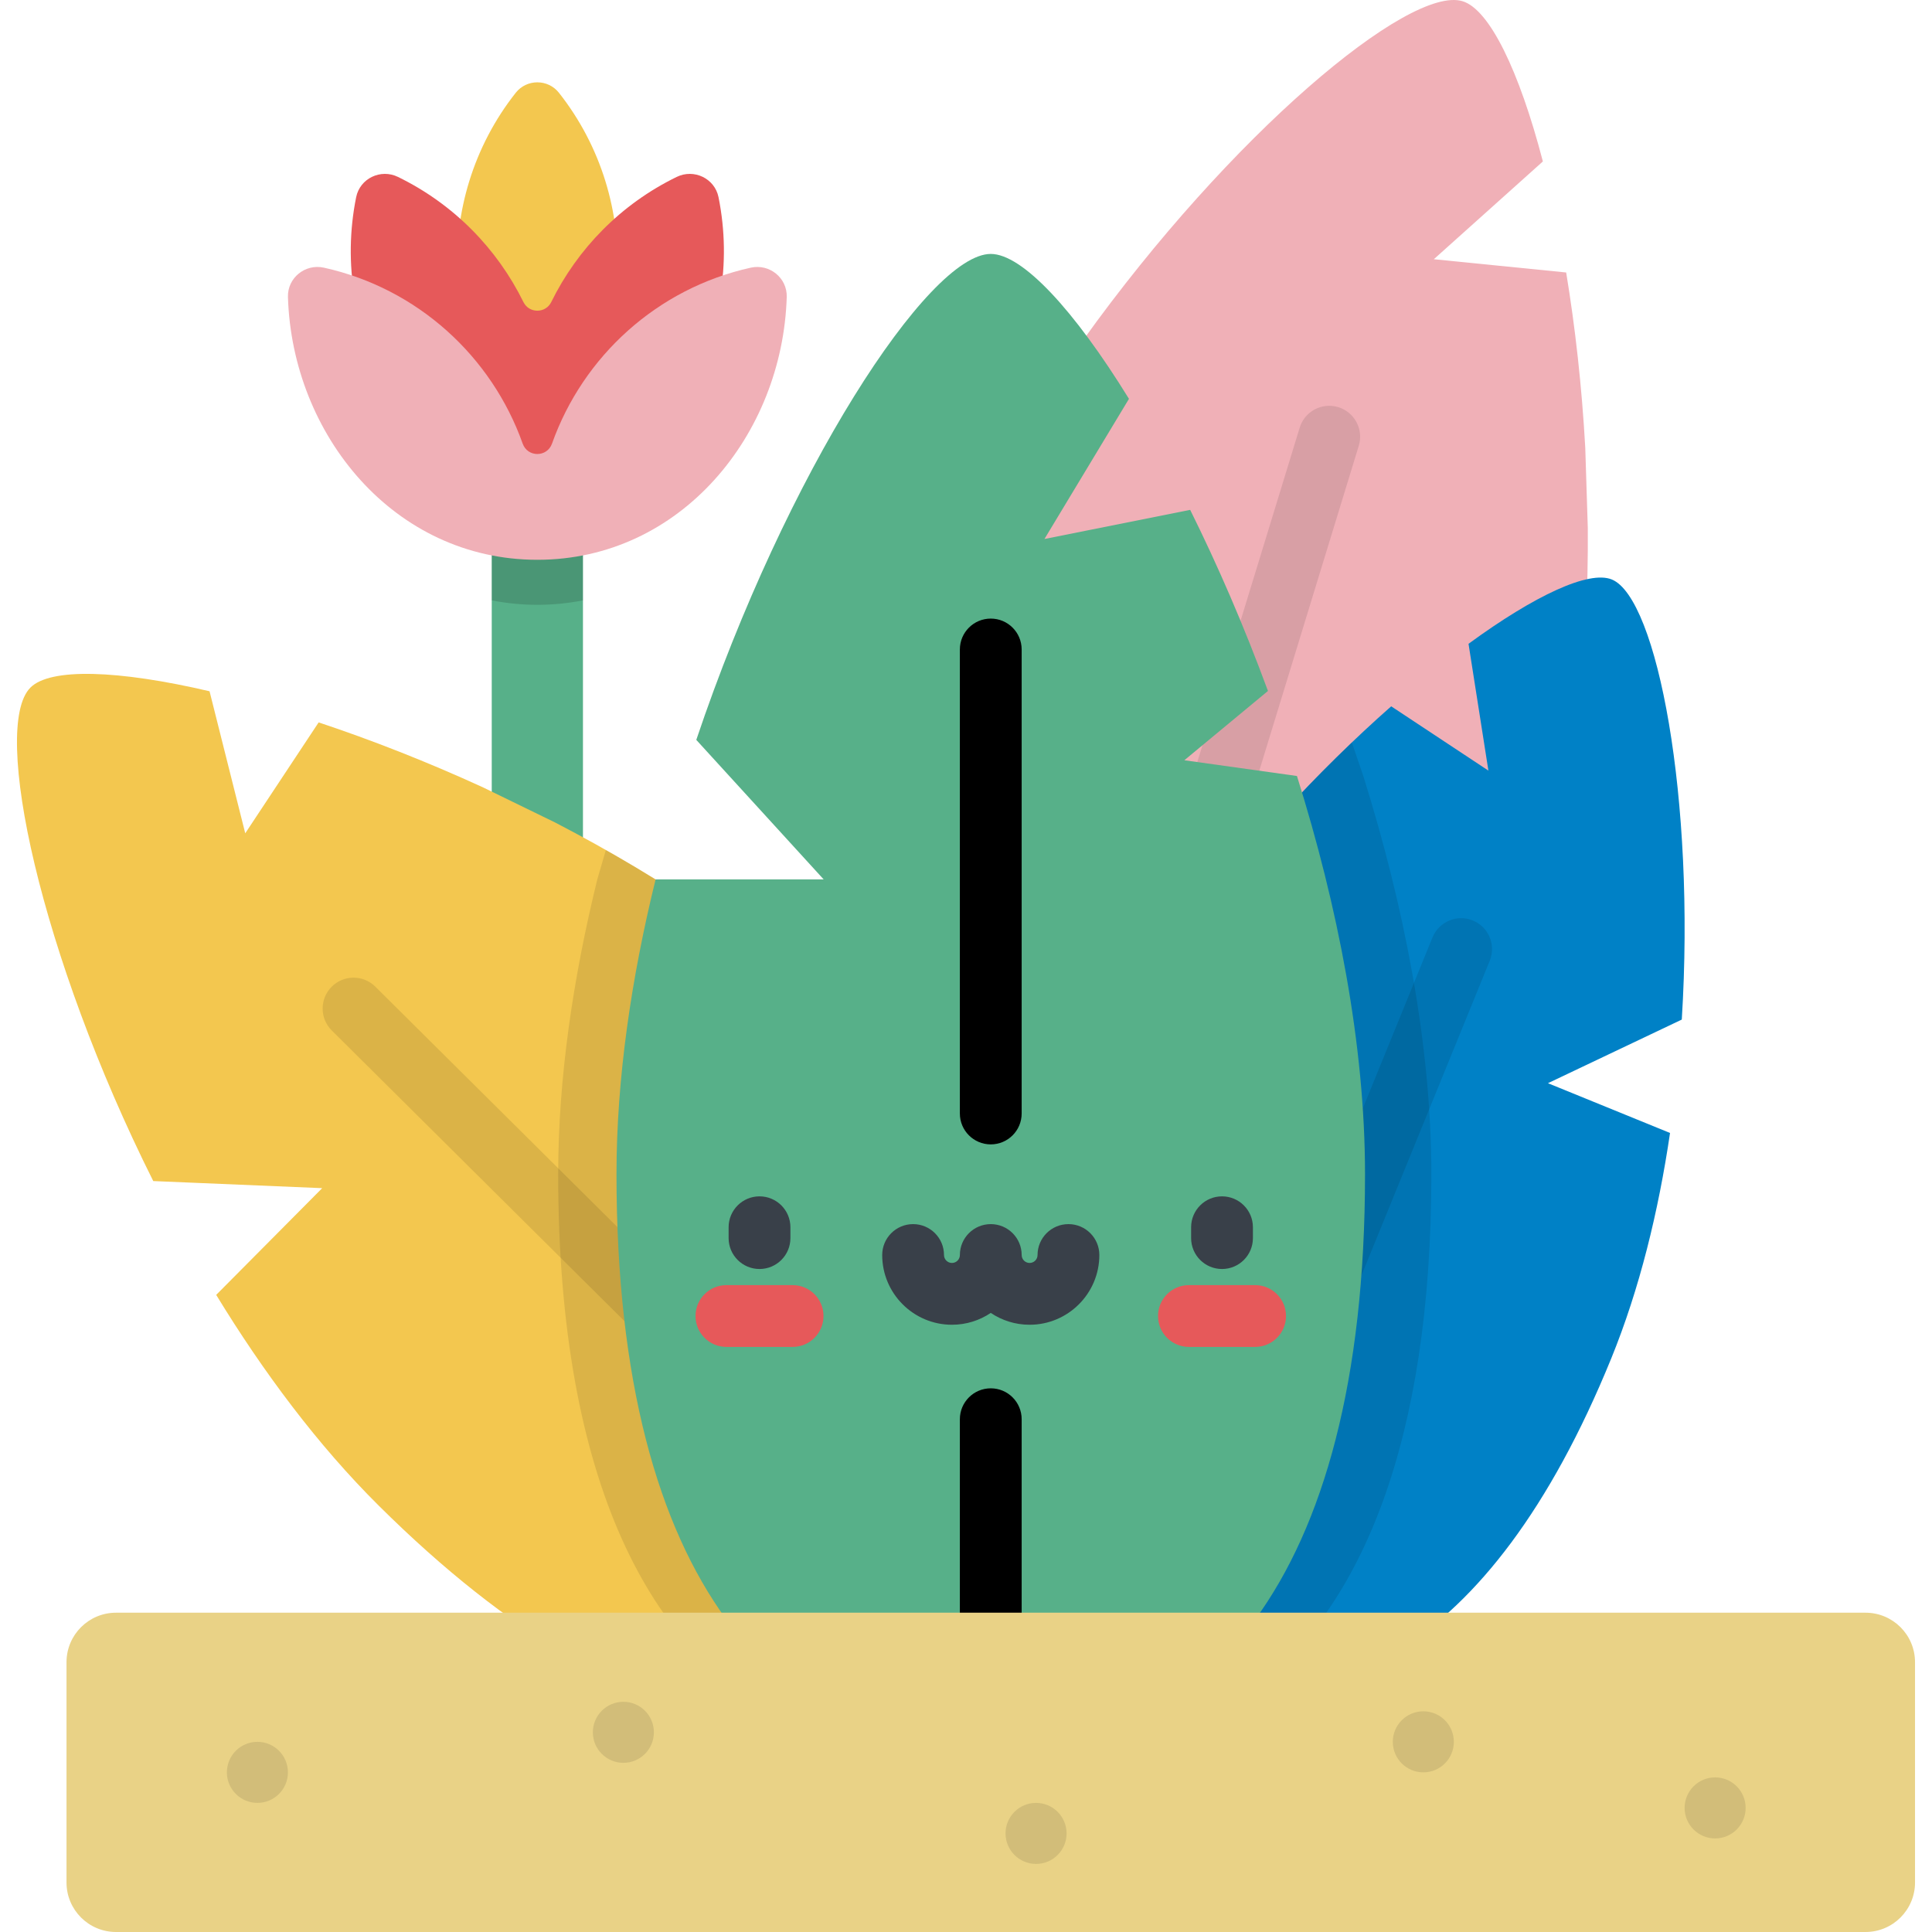
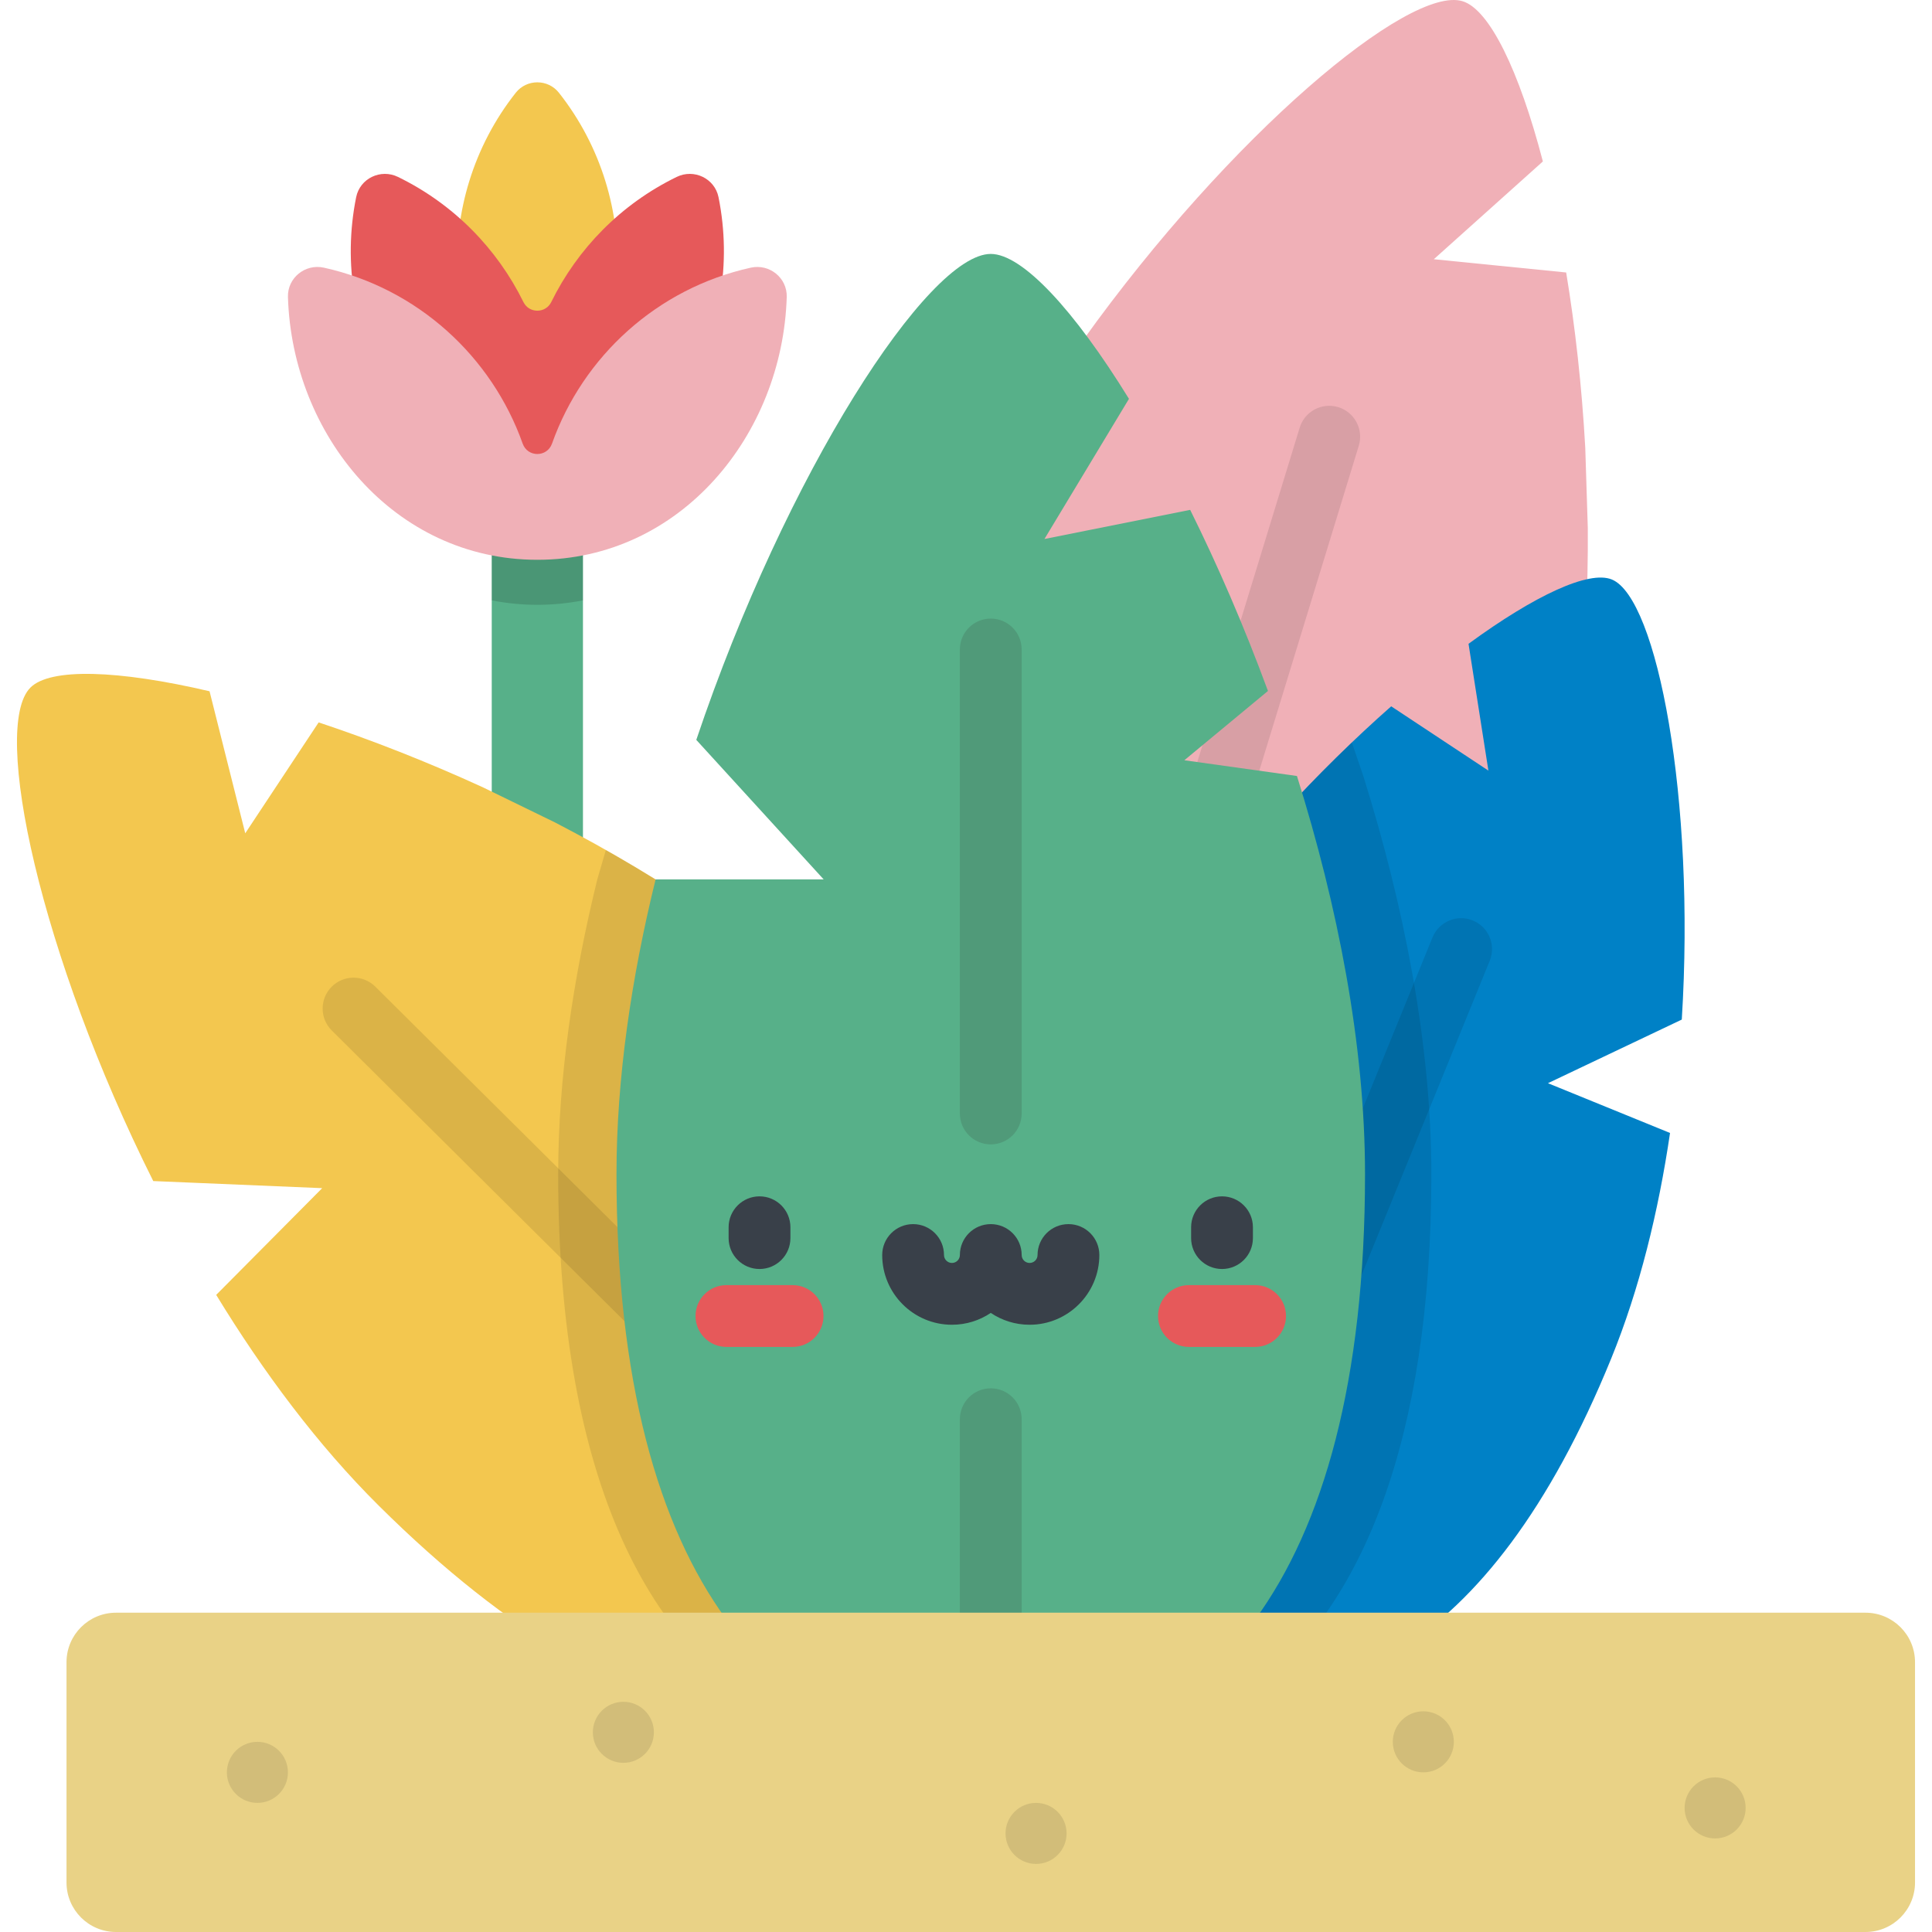
<svg xmlns="http://www.w3.org/2000/svg" viewBox="0 0 512.001 512.001">
  <rect x="130.318" y="120.853" style="fill:#57B089;" width="24.172" height="263.703" />
  <path style="opacity:0.15;" d="M130.316,120.857v38.246c3.886,0.76,7.916,1.178,12.085,1.178 s8.199-0.418,12.085-1.178v-38.246H130.316z" />
  <path style="fill:#F3C74F;" d="M148.131,24.592c22.483,28.504,20.574,69.963-5.73,96.266c-26.303-26.303-28.213-67.762-5.73-96.266 C139.588,20.893,145.212,20.893,148.131,24.592z" />
  <path style="fill:#E6595A;" d="M179.343,46.881c-14.847,7.231-26.327,19.088-33.266,33.184c-1.491,3.03-5.861,3.03-7.352,0 c-6.939-14.097-18.42-25.954-33.267-33.184c-4.57-2.226-10.069,0.396-11.074,5.379c-7.123,35.326,12.972,71.273,48.016,83.088 c35.045-11.815,55.139-47.762,48.016-83.088C189.412,47.276,183.914,44.655,179.343,46.881z" />
  <path style="fill:#F0B0B7;" d="M198.968,70.934c-24.844,5.493-44.477,23.527-52.679,46.626c-1.306,3.677-6.47,3.677-7.776,0 c-8.204-23.099-27.837-41.134-52.679-46.626c-4.955-1.095-9.679,2.705-9.524,7.778c1.114,36.51,28.123,69.639,66.091,69.639 c37.97,0,64.979-33.13,66.092-69.639C208.647,73.64,203.923,69.839,198.968,70.934z" />
  <path style="fill:#F0B0B7;" d="M420.786,139.974l-0.673-21.296c-0.911-16.378-2.687-32.115-5.063-46.468l-35.07-3.513 l28.898-25.914c-6.284-24.084-14.149-40.275-21.28-42.46c-14.148-4.332-61.53,35.365-100.518,89.751l-18.917,28.817 c-12.297,20.599-22.683,42.398-29.336,64.125c-28.764,93.939-2.227,143.007,44.646,157.359 c46.873,14.353,96.334-11.445,125.097-105.384C417.588,205.548,421.004,172.153,420.786,139.974z" />
  <path style="opacity:0.1;" d="M293.256,316.641c-0.794,0-1.602-0.116-2.4-0.361 c-4.324-1.323-6.757-5.902-5.433-10.227l59.01-192.718c1.323-4.324,5.901-6.759,10.227-5.432c4.325,1.323,6.756,5.902,5.433,10.227 l-59.01,192.718C300.003,314.373,296.761,316.641,293.256,316.641z" />
  <path style="fill:#0081C6;" d="M327.251,230.024l22.909,5.806l-10.656-19.896c9.691-10.618,19.614-20.322,29.178-28.753 l25.762,17.04l-5.27-33.606c17.609-12.875,31.919-19.515,37.972-17.047c12.008,4.895,22.196,58.099,18.546,116.631l-35.466,16.861 l32.35,13.188c-3.059,20.8-8.082,41.359-15.599,59.798c-32.502,79.728-77.703,98.352-117.485,82.134 c-39.783-16.218-59.082-61.135-26.58-140.863C293.1,276.327,309.278,251.756,327.251,230.024z" />
  <path style="opacity:0.1;" d="M320.534,423.273c-1.03,0-2.077-0.195-3.089-0.608 c-4.188-1.708-6.199-6.485-4.492-10.673l66.677-163.564c1.708-4.189,6.489-6.199,10.673-4.492c4.188,1.706,6.199,6.485,4.492,10.673 l-66.677,163.565C326.824,421.349,323.763,423.273,320.534,423.273z" />
  <path style="opacity:0.1;" d="M361.286,205.647l-3.032-8.889c-6.242,5.956-12.544,12.376-18.751,19.176 l10.656,19.896l-22.909-5.806c-17.973,21.731-34.152,46.303-44.339,71.294c-32.502,79.729-13.203,124.645,26.58,140.863 c7.555,3.08,15.307,4.9,23.129,5.286c28.043-21.741,46.702-65.146,46.702-136.299C379.323,276.757,372.048,239.958,361.286,205.647z" />
  <path style="fill:#F3C74F;" d="M147.073,217.949l-19.156-9.329c-14.915-6.827-29.666-12.59-43.472-17.176l-19.452,29.391 l-9.46-37.644c-24.237-5.663-42.229-6.252-47.485-0.959c-10.426,10.499,2.615,70.92,32.566,130.762l44.77,1.881l-28.09,28.285 c12.495,20.48,26.942,39.828,43.065,55.839c69.709,69.228,125.49,68.616,160.033,33.833c34.543-34.784,34.767-90.567-34.942-159.795 C203.601,251.337,175.646,232.751,147.073,217.949z" />
  <path style="opacity:0.1;" d="M236.702,417.488c-2.086,0-4.173-0.793-5.77-2.379L87.922,273.088 c-3.209-3.186-3.227-8.371-0.04-11.58c3.188-3.209,8.372-3.227,11.58-0.039l143.01,142.023c3.209,3.186,3.227,8.371,0.04,11.58 C240.911,416.682,238.807,417.488,236.702,417.488z" />
  <path style="opacity:0.1;" d="M225.451,273.037c-18.395-18.267-41.118-34.316-64.891-47.771l-2.272,7.789 c-6.399,26.032-10.364,52.722-10.364,78.113c0,81.986,24.769,127.136,60.127,144.747c20.647-0.405,38.26-8.903,52.342-23.083 C294.935,398.048,295.16,342.264,225.451,273.037z" />
  <path style="fill:#57B089;" d="M343.708,205.647l-29.844-4.172l22.158-18.362c-6.331-17.201-13.378-33.435-20.612-47.993 l-38.62,7.72l22.398-37.142c-14.594-23.677-28.294-38.404-36.629-38.404c-16.533,0-54.172,57.916-78.035,128.782l33.761,36.978 H173.74c-6.399,26.032-10.364,52.722-10.364,78.113c0,109.782,44.407,153.527,99.185,153.527s99.185-43.746,99.185-153.527 C361.745,276.757,354.47,239.958,343.708,205.647z" />
  <path style="fill:#394049;" d="M201.28,336.3c-4.522,0-8.189-3.665-8.189-8.189v-2.876c0-4.523,3.666-8.189,8.189-8.189 c4.522,0,8.189,3.665,8.189,8.189v2.876C209.468,332.635,205.802,336.3,201.28,336.3z" />
  <path style="fill:#394049;" d="M323.848,336.3c-4.522,0-8.189-3.665-8.189-8.189v-2.876c0-4.523,3.666-8.189,8.189-8.189 c4.522,0,8.189,3.665,8.189,8.189v2.876C332.037,332.635,328.371,336.3,323.848,336.3z" />
  <path style="fill:#394049;" d="M272.855,351.074c-3.807,0-7.348-1.157-10.291-3.138c-2.944,1.981-6.484,3.138-10.291,3.138 c-10.19,0-18.48-8.29-18.48-18.48c0-4.523,3.666-8.189,8.189-8.189s8.189,3.665,8.189,8.189c0,1.158,0.943,2.103,2.103,2.103 s2.103-0.943,2.103-2.103c0-4.523,3.666-8.189,8.189-8.189c4.522,0,8.189,3.665,8.189,8.189c0,1.158,0.943,2.103,2.103,2.103 s2.103-0.943,2.103-2.103c0-4.523,3.666-8.189,8.189-8.189s8.189,3.665,8.189,8.189 C291.335,342.784,283.044,351.074,272.855,351.074z" />
  <path style="fill:#E6595A;" d="M210.049,356.948H192.51c-4.522,0-8.189-3.665-8.189-8.189s3.666-8.189,8.189-8.189h17.539 c4.522,0,8.189,3.665,8.189,8.189S214.571,356.948,210.049,356.948z" />
  <path style="fill:#E6595A;" d="M332.618,356.948h-17.539c-4.522,0-8.189-3.665-8.189-8.189s3.666-8.189,8.189-8.189h17.539 c4.522,0,8.189,3.665,8.189,8.189S337.14,356.948,332.618,356.948z" />
-   <path d="M262.563,303.275c-4.522,0-8.189-3.665-8.189-8.188V172.121c0-4.523,3.666-8.189,8.189-8.189s8.189,3.665,8.189,8.189 v122.965C270.752,299.61,267.086,303.275,262.563,303.275z" />
-   <path d="M262.563,435.572c-4.522,0-8.189-3.665-8.189-8.188V376.11c0-4.523,3.666-8.189,8.189-8.189s8.189,3.665,8.189,8.189 v51.273C270.752,431.906,267.086,435.572,262.563,435.572z" />
+   <path fill="#509a79" d="M262.563,303.275c-4.522,0-8.189-3.665-8.189-8.188V172.121c0-4.523,3.666-8.189,8.189-8.189s8.189,3.665,8.189,8.189 v122.965C270.752,299.61,267.086,303.275,262.563,303.275z" />
+   <path fill="#509a79" d="M262.563,435.572c-4.522,0-8.189-3.665-8.189-8.188V376.11c0-4.523,3.666-8.189,8.189-8.189s8.189,3.665,8.189,8.189 v51.273C270.752,431.906,267.086,435.572,262.563,435.572z" />
  <path style="fill:#E9D286;" d="M494.38,512.001H30.748c-7.247,0-13.122-5.875-13.122-13.122v-58.374 c0-7.247,5.875-13.122,13.122-13.122H494.38c7.247,0,13.122,5.875,13.122,13.122v58.374 C507.502,506.126,501.627,512.001,494.38,512.001z" />
  <circle style="opacity:0.1;" cx="68.216" cy="469.694" r="8.089" />
  <circle style="opacity:0.1;" cx="165.201" cy="459.082" r="8.089" />
  <circle style="opacity:0.1;" cx="274.567" cy="485.874" r="8.089" />
  <circle style="opacity:0.1;" cx="377.196" cy="461.604" r="8.089" />
  <circle style="opacity:0.1;" cx="454.528" cy="479.116" r="8.089" />
</svg>
